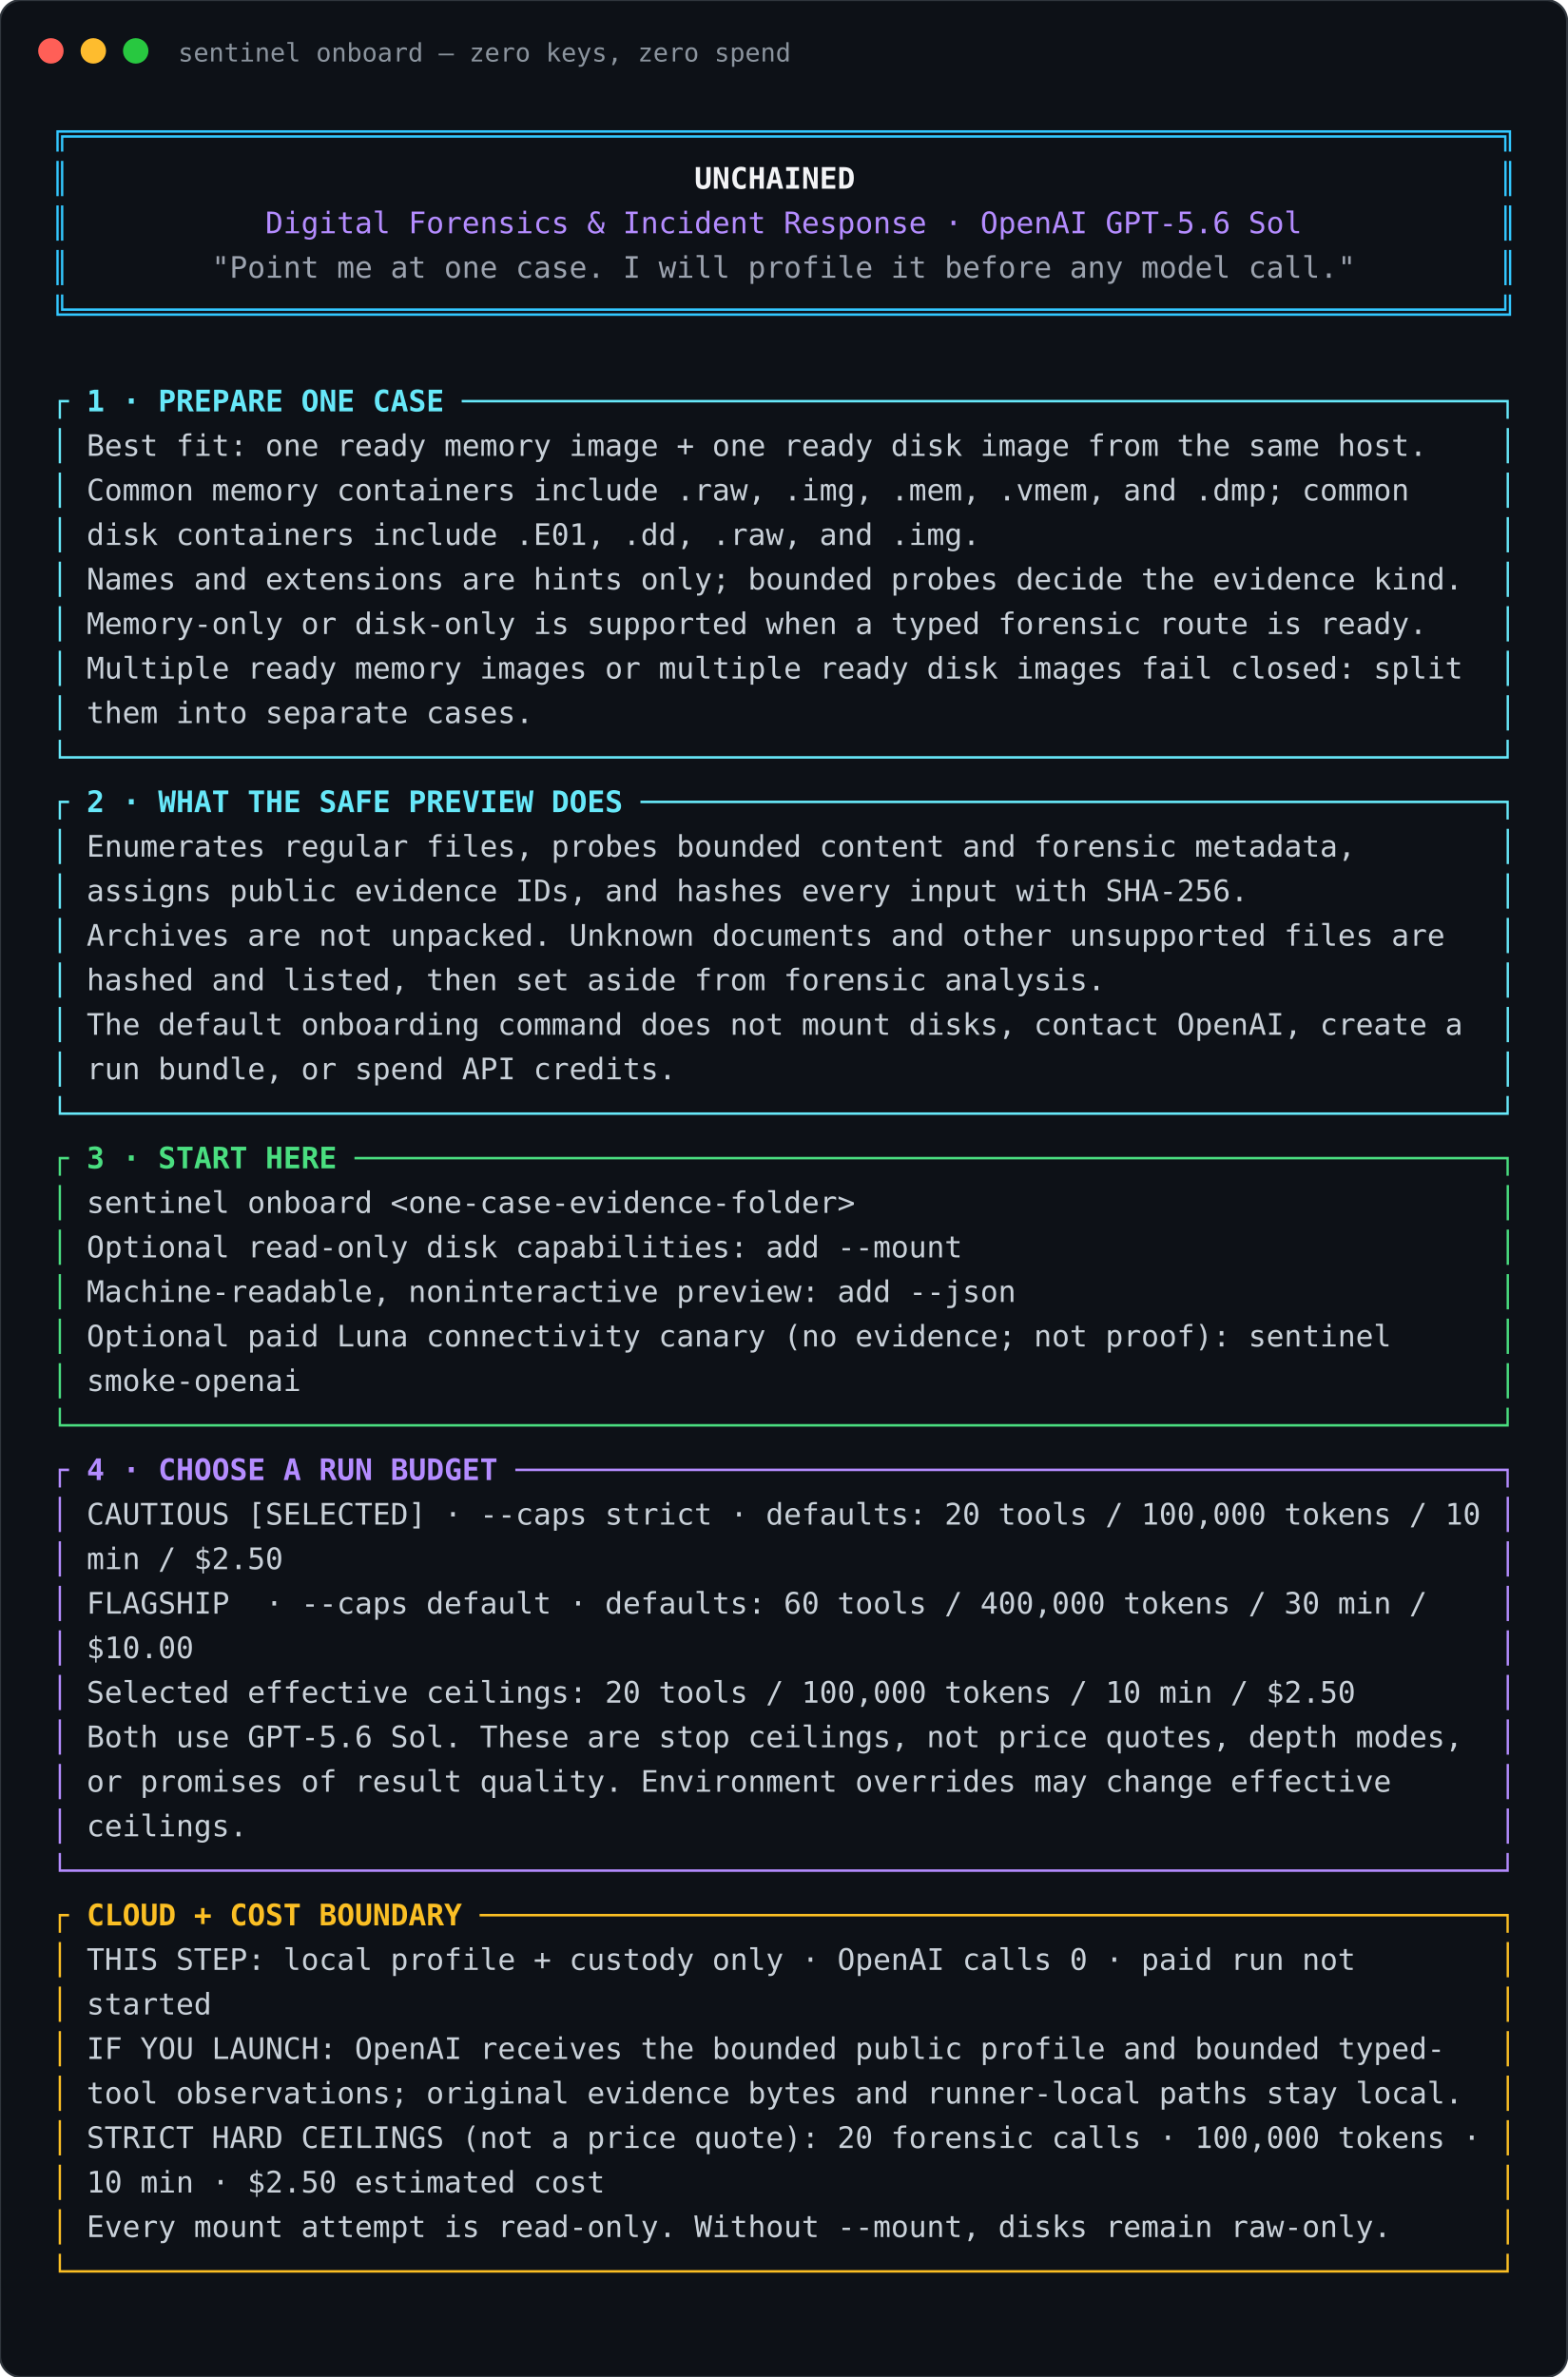
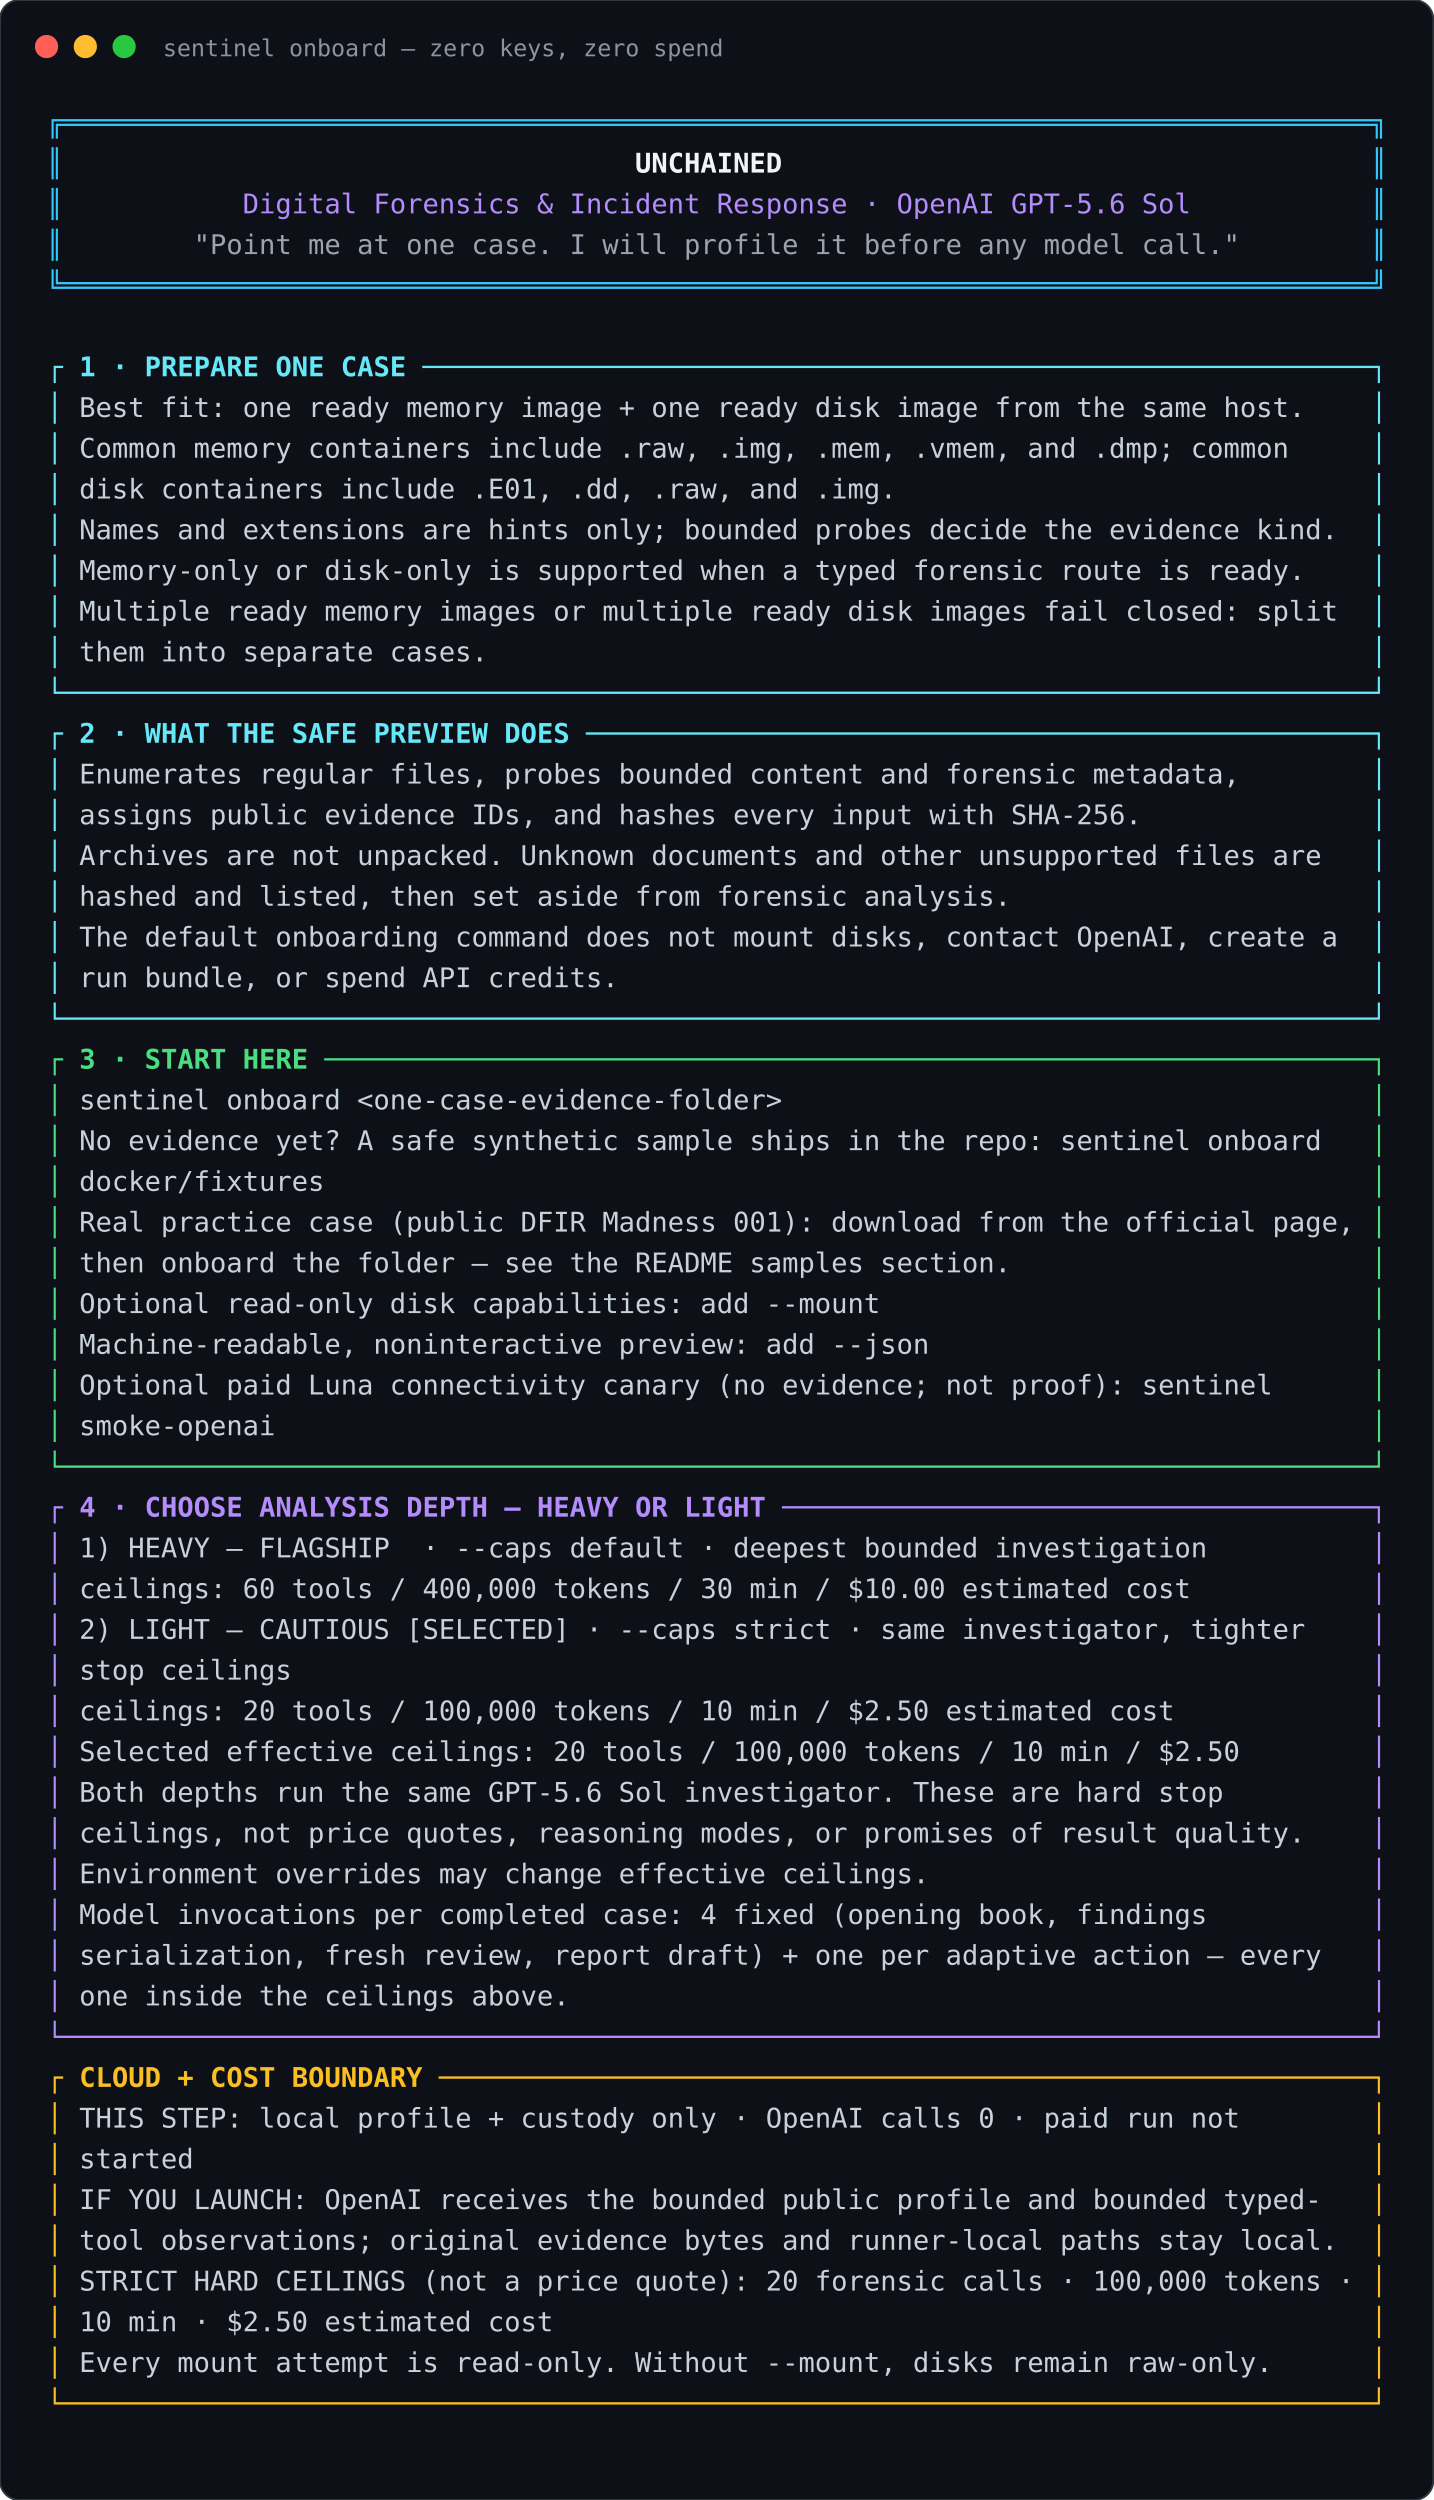
- <svg xmlns="http://www.w3.org/2000/svg" width="739" height="1121" viewBox="0 0 739 1121" font-family="ui-monospace,SFMono-Regular,Menlo,Consolas,monospace" font-size="14">
-   <rect width="739" height="1121" rx="10" fill="#0d1117" stroke="#30363d" />
+ <svg xmlns="http://www.w3.org/2000/svg" width="739" height="1289" viewBox="0 0 739 1289" font-family="ui-monospace,SFMono-Regular,Menlo,Consolas,monospace" font-size="14">
+   <rect width="739" height="1289" rx="10" fill="#0d1117" stroke="#30363d" />
  <circle cx="24" cy="24" r="6" fill="#ff5f57" />
  <circle cx="44" cy="24" r="6" fill="#febc2e" />
  <circle cx="64" cy="24" r="6" fill="#28c840" />
  <text x="84" y="29" fill="#8b949e" font-size="12">sentinel onboard — zero keys, zero spend</text>
  <text x="24.0" y="68.0" xml:space="preserve" fill="#33c7ff" font-weight="bold">╔════════════════════════════════════════════════════════════════════════════════╗</text>
  <text x="24.0" y="89.0" xml:space="preserve" fill="#33c7ff" font-weight="bold">║</text>
  <text x="32.4" y="89.0" xml:space="preserve" fill="#f3f4f6" font-weight="bold">                                   UNCHAINED                                    </text>
  <text x="706.8" y="89.0" xml:space="preserve" fill="#33c7ff" font-weight="bold">║</text>
  <text x="24.0" y="110.0" xml:space="preserve" fill="#33c7ff" font-weight="bold">║</text>
  <text x="32.4" y="110.0" xml:space="preserve" fill="#b48cff">           Digital Forensics &amp; Incident Response · OpenAI GPT-5.6 Sol           </text>
  <text x="706.8" y="110.0" xml:space="preserve" fill="#33c7ff" font-weight="bold">║</text>
  <text x="24.0" y="131.0" xml:space="preserve" fill="#33c7ff" font-weight="bold">║</text>
  <text x="32.4" y="131.0" xml:space="preserve" fill="#9ca3af">        "Point me at one case. I will profile it before any model call."        </text>
  <text x="706.8" y="131.0" xml:space="preserve" fill="#33c7ff" font-weight="bold">║</text>
  <text x="24.0" y="152.0" xml:space="preserve" fill="#33c7ff" font-weight="bold">╚════════════════════════════════════════════════════════════════════════════════╝</text>
  <text x="24.0" y="194.0" xml:space="preserve" fill="#67e8f9" font-weight="bold">┌ 1 · PREPARE ONE CASE ──────────────────────────────────────────────────────────┐</text>
  <text x="24.0" y="215.0" xml:space="preserve" fill="#67e8f9">│</text>
  <text x="32.4" y="215.0" xml:space="preserve" fill="#c9d1d9"> Best fit: one ready memory image + one ready disk image from the same host.    </text>
  <text x="706.8" y="215.0" xml:space="preserve" fill="#67e8f9">│</text>
  <text x="24.0" y="236.0" xml:space="preserve" fill="#67e8f9">│</text>
  <text x="32.4" y="236.0" xml:space="preserve" fill="#c9d1d9"> Common memory containers include .raw, .img, .mem, .vmem, and .dmp; common     </text>
  <text x="706.8" y="236.0" xml:space="preserve" fill="#67e8f9">│</text>
  <text x="24.0" y="257.0" xml:space="preserve" fill="#67e8f9">│</text>
  <text x="32.4" y="257.0" xml:space="preserve" fill="#c9d1d9"> disk containers include .E01, .dd, .raw, and .img.                             </text>
  <text x="706.8" y="257.0" xml:space="preserve" fill="#67e8f9">│</text>
  <text x="24.0" y="278.0" xml:space="preserve" fill="#67e8f9">│</text>
  <text x="32.4" y="278.0" xml:space="preserve" fill="#c9d1d9"> Names and extensions are hints only; bounded probes decide the evidence kind.  </text>
  <text x="706.8" y="278.0" xml:space="preserve" fill="#67e8f9">│</text>
  <text x="24.0" y="299.0" xml:space="preserve" fill="#67e8f9">│</text>
  <text x="32.4" y="299.0" xml:space="preserve" fill="#c9d1d9"> Memory-only or disk-only is supported when a typed forensic route is ready.    </text>
  <text x="706.8" y="299.0" xml:space="preserve" fill="#67e8f9">│</text>
  <text x="24.0" y="320.0" xml:space="preserve" fill="#67e8f9">│</text>
  <text x="32.4" y="320.0" xml:space="preserve" fill="#c9d1d9"> Multiple ready memory images or multiple ready disk images fail closed: split  </text>
  <text x="706.8" y="320.0" xml:space="preserve" fill="#67e8f9">│</text>
  <text x="24.0" y="341.0" xml:space="preserve" fill="#67e8f9">│</text>
  <text x="32.4" y="341.0" xml:space="preserve" fill="#c9d1d9"> them into separate cases.                                                      </text>
  <text x="706.8" y="341.0" xml:space="preserve" fill="#67e8f9">│</text>
  <text x="24.0" y="362.0" xml:space="preserve" fill="#67e8f9">└────────────────────────────────────────────────────────────────────────────────┘</text>
  <text x="24.0" y="383.0" xml:space="preserve" fill="#67e8f9" font-weight="bold">┌ 2 · WHAT THE SAFE PREVIEW DOES ────────────────────────────────────────────────┐</text>
  <text x="24.0" y="404.0" xml:space="preserve" fill="#67e8f9">│</text>
  <text x="32.4" y="404.0" xml:space="preserve" fill="#c9d1d9"> Enumerates regular files, probes bounded content and forensic metadata,        </text>
  <text x="706.8" y="404.0" xml:space="preserve" fill="#67e8f9">│</text>
  <text x="24.0" y="425.0" xml:space="preserve" fill="#67e8f9">│</text>
  <text x="32.4" y="425.0" xml:space="preserve" fill="#c9d1d9"> assigns public evidence IDs, and hashes every input with SHA-256.              </text>
  <text x="706.8" y="425.0" xml:space="preserve" fill="#67e8f9">│</text>
  <text x="24.0" y="446.0" xml:space="preserve" fill="#67e8f9">│</text>
  <text x="32.4" y="446.0" xml:space="preserve" fill="#c9d1d9"> Archives are not unpacked. Unknown documents and other unsupported files are   </text>
  <text x="706.8" y="446.0" xml:space="preserve" fill="#67e8f9">│</text>
  <text x="24.0" y="467.0" xml:space="preserve" fill="#67e8f9">│</text>
  <text x="32.4" y="467.0" xml:space="preserve" fill="#c9d1d9"> hashed and listed, then set aside from forensic analysis.                      </text>
  <text x="706.8" y="467.0" xml:space="preserve" fill="#67e8f9">│</text>
  <text x="24.0" y="488.0" xml:space="preserve" fill="#67e8f9">│</text>
  <text x="32.4" y="488.0" xml:space="preserve" fill="#c9d1d9"> The default onboarding command does not mount disks, contact OpenAI, create a  </text>
  <text x="706.8" y="488.0" xml:space="preserve" fill="#67e8f9">│</text>
  <text x="24.0" y="509.0" xml:space="preserve" fill="#67e8f9">│</text>
  <text x="32.4" y="509.0" xml:space="preserve" fill="#c9d1d9"> run bundle, or spend API credits.                                              </text>
  <text x="706.8" y="509.0" xml:space="preserve" fill="#67e8f9">│</text>
  <text x="24.0" y="530.0" xml:space="preserve" fill="#67e8f9">└────────────────────────────────────────────────────────────────────────────────┘</text>
  <text x="24.0" y="551.0" xml:space="preserve" fill="#4ade80" font-weight="bold">┌ 3 · START HERE ────────────────────────────────────────────────────────────────┐</text>
  <text x="24.0" y="572.0" xml:space="preserve" fill="#4ade80">│</text>
  <text x="32.4" y="572.0" xml:space="preserve" fill="#c9d1d9"> sentinel onboard &lt;one-case-evidence-folder&gt;                                    </text>
  <text x="706.8" y="572.0" xml:space="preserve" fill="#4ade80">│</text>
  <text x="24.0" y="593.0" xml:space="preserve" fill="#4ade80">│</text>
-   <text x="32.4" y="593.0" xml:space="preserve" fill="#c9d1d9"> Optional read-only disk capabilities: add --mount                              </text>
+   <text x="32.4" y="593.0" xml:space="preserve" fill="#c9d1d9"> No evidence yet? A safe synthetic sample ships in the repo: sentinel onboard   </text>
  <text x="706.8" y="593.0" xml:space="preserve" fill="#4ade80">│</text>
  <text x="24.0" y="614.0" xml:space="preserve" fill="#4ade80">│</text>
-   <text x="32.4" y="614.0" xml:space="preserve" fill="#c9d1d9"> Machine-readable, noninteractive preview: add --json                           </text>
+   <text x="32.4" y="614.0" xml:space="preserve" fill="#c9d1d9"> docker/fixtures                                                                </text>
  <text x="706.8" y="614.0" xml:space="preserve" fill="#4ade80">│</text>
  <text x="24.0" y="635.0" xml:space="preserve" fill="#4ade80">│</text>
-   <text x="32.4" y="635.0" xml:space="preserve" fill="#c9d1d9"> Optional paid Luna connectivity canary (no evidence; not proof): sentinel      </text>
+   <text x="32.4" y="635.0" xml:space="preserve" fill="#c9d1d9"> Real practice case (public DFIR Madness 001): download from the official page, </text>
  <text x="706.8" y="635.0" xml:space="preserve" fill="#4ade80">│</text>
  <text x="24.0" y="656.0" xml:space="preserve" fill="#4ade80">│</text>
-   <text x="32.4" y="656.0" xml:space="preserve" fill="#c9d1d9"> smoke-openai                                                                   </text>
+   <text x="32.4" y="656.0" xml:space="preserve" fill="#c9d1d9"> then onboard the folder — see the README samples section.                      </text>
  <text x="706.8" y="656.0" xml:space="preserve" fill="#4ade80">│</text>
-   <text x="24.0" y="677.0" xml:space="preserve" fill="#4ade80">└────────────────────────────────────────────────────────────────────────────────┘</text>
-   <text x="24.0" y="698.0" xml:space="preserve" fill="#b48cff" font-weight="bold">┌ 4 · CHOOSE A RUN BUDGET ───────────────────────────────────────────────────────┐</text>
-   <text x="24.0" y="719.0" xml:space="preserve" fill="#b48cff">│</text>
-   <text x="32.4" y="719.0" xml:space="preserve" fill="#c9d1d9"> CAUTIOUS [SELECTED] · --caps strict · defaults: 20 tools / 100,000 tokens / 10 </text>
-   <text x="706.8" y="719.0" xml:space="preserve" fill="#b48cff">│</text>
-   <text x="24.0" y="740.0" xml:space="preserve" fill="#b48cff">│</text>
-   <text x="32.4" y="740.0" xml:space="preserve" fill="#c9d1d9"> min / $2.50                                                                    </text>
-   <text x="706.8" y="740.0" xml:space="preserve" fill="#b48cff">│</text>
-   <text x="24.0" y="761.0" xml:space="preserve" fill="#b48cff">│</text>
-   <text x="32.4" y="761.0" xml:space="preserve" fill="#c9d1d9"> FLAGSHIP  · --caps default · defaults: 60 tools / 400,000 tokens / 30 min /    </text>
-   <text x="706.8" y="761.0" xml:space="preserve" fill="#b48cff">│</text>
-   <text x="24.0" y="782.0" xml:space="preserve" fill="#b48cff">│</text>
-   <text x="32.4" y="782.0" xml:space="preserve" fill="#c9d1d9"> $10.00                                                                         </text>
-   <text x="706.8" y="782.0" xml:space="preserve" fill="#b48cff">│</text>
+   <text x="24.0" y="677.0" xml:space="preserve" fill="#4ade80">│</text>
+   <text x="32.4" y="677.0" xml:space="preserve" fill="#c9d1d9"> Optional read-only disk capabilities: add --mount                              </text>
+   <text x="706.8" y="677.0" xml:space="preserve" fill="#4ade80">│</text>
+   <text x="24.0" y="698.0" xml:space="preserve" fill="#4ade80">│</text>
+   <text x="32.4" y="698.0" xml:space="preserve" fill="#c9d1d9"> Machine-readable, noninteractive preview: add --json                           </text>
+   <text x="706.8" y="698.0" xml:space="preserve" fill="#4ade80">│</text>
+   <text x="24.0" y="719.0" xml:space="preserve" fill="#4ade80">│</text>
+   <text x="32.4" y="719.0" xml:space="preserve" fill="#c9d1d9"> Optional paid Luna connectivity canary (no evidence; not proof): sentinel      </text>
+   <text x="706.8" y="719.0" xml:space="preserve" fill="#4ade80">│</text>
+   <text x="24.0" y="740.0" xml:space="preserve" fill="#4ade80">│</text>
+   <text x="32.4" y="740.0" xml:space="preserve" fill="#c9d1d9"> smoke-openai                                                                   </text>
+   <text x="706.8" y="740.0" xml:space="preserve" fill="#4ade80">│</text>
+   <text x="24.0" y="761.0" xml:space="preserve" fill="#4ade80">└────────────────────────────────────────────────────────────────────────────────┘</text>
+   <text x="24.0" y="782.0" xml:space="preserve" fill="#b48cff" font-weight="bold">┌ 4 · CHOOSE ANALYSIS DEPTH — HEAVY OR LIGHT ────────────────────────────────────┐</text>
  <text x="24.0" y="803.0" xml:space="preserve" fill="#b48cff">│</text>
-   <text x="32.4" y="803.0" xml:space="preserve" fill="#c9d1d9"> Selected effective ceilings: 20 tools / 100,000 tokens / 10 min / $2.50        </text>
+   <text x="32.4" y="803.0" xml:space="preserve" fill="#c9d1d9"> 1) HEAVY — FLAGSHIP  · --caps default · deepest bounded investigation          </text>
  <text x="706.8" y="803.0" xml:space="preserve" fill="#b48cff">│</text>
  <text x="24.0" y="824.0" xml:space="preserve" fill="#b48cff">│</text>
-   <text x="32.4" y="824.0" xml:space="preserve" fill="#c9d1d9"> Both use GPT-5.6 Sol. These are stop ceilings, not price quotes, depth modes,  </text>
+   <text x="32.4" y="824.0" xml:space="preserve" fill="#c9d1d9"> ceilings: 60 tools / 400,000 tokens / 30 min / $10.00 estimated cost           </text>
  <text x="706.8" y="824.0" xml:space="preserve" fill="#b48cff">│</text>
  <text x="24.0" y="845.0" xml:space="preserve" fill="#b48cff">│</text>
-   <text x="32.4" y="845.0" xml:space="preserve" fill="#c9d1d9"> or promises of result quality. Environment overrides may change effective      </text>
+   <text x="32.4" y="845.0" xml:space="preserve" fill="#c9d1d9"> 2) LIGHT — CAUTIOUS [SELECTED] · --caps strict · same investigator, tighter    </text>
  <text x="706.8" y="845.0" xml:space="preserve" fill="#b48cff">│</text>
  <text x="24.0" y="866.0" xml:space="preserve" fill="#b48cff">│</text>
-   <text x="32.4" y="866.0" xml:space="preserve" fill="#c9d1d9"> ceilings.                                                                      </text>
+   <text x="32.4" y="866.0" xml:space="preserve" fill="#c9d1d9"> stop ceilings                                                                  </text>
  <text x="706.8" y="866.0" xml:space="preserve" fill="#b48cff">│</text>
-   <text x="24.0" y="887.0" xml:space="preserve" fill="#b48cff">└────────────────────────────────────────────────────────────────────────────────┘</text>
-   <text x="24.0" y="908.0" xml:space="preserve" fill="#fbbf24" font-weight="bold">┌ CLOUD + COST BOUNDARY ─────────────────────────────────────────────────────────┐</text>
-   <text x="24.0" y="929.0" xml:space="preserve" fill="#fbbf24">│</text>
-   <text x="32.4" y="929.0" xml:space="preserve" fill="#c9d1d9"> THIS STEP: local profile + custody only · OpenAI calls 0 · paid run not        </text>
-   <text x="706.8" y="929.0" xml:space="preserve" fill="#fbbf24">│</text>
-   <text x="24.0" y="950.0" xml:space="preserve" fill="#fbbf24">│</text>
-   <text x="32.4" y="950.0" xml:space="preserve" fill="#c9d1d9"> started                                                                        </text>
-   <text x="706.8" y="950.0" xml:space="preserve" fill="#fbbf24">│</text>
-   <text x="24.0" y="971.0" xml:space="preserve" fill="#fbbf24">│</text>
-   <text x="32.4" y="971.0" xml:space="preserve" fill="#c9d1d9"> IF YOU LAUNCH: OpenAI receives the bounded public profile and bounded typed-   </text>
-   <text x="706.8" y="971.0" xml:space="preserve" fill="#fbbf24">│</text>
-   <text x="24.0" y="992.0" xml:space="preserve" fill="#fbbf24">│</text>
-   <text x="32.4" y="992.0" xml:space="preserve" fill="#c9d1d9"> tool observations; original evidence bytes and runner-local paths stay local.  </text>
-   <text x="706.8" y="992.0" xml:space="preserve" fill="#fbbf24">│</text>
-   <text x="24.0" y="1013.0" xml:space="preserve" fill="#fbbf24">│</text>
-   <text x="32.4" y="1013.0" xml:space="preserve" fill="#c9d1d9"> STRICT HARD CEILINGS (not a price quote): 20 forensic calls · 100,000 tokens · </text>
-   <text x="706.8" y="1013.0" xml:space="preserve" fill="#fbbf24">│</text>
-   <text x="24.0" y="1034.0" xml:space="preserve" fill="#fbbf24">│</text>
-   <text x="32.4" y="1034.0" xml:space="preserve" fill="#c9d1d9"> 10 min · $2.50 estimated cost                                                  </text>
-   <text x="706.8" y="1034.0" xml:space="preserve" fill="#fbbf24">│</text>
-   <text x="24.0" y="1055.0" xml:space="preserve" fill="#fbbf24">│</text>
-   <text x="32.4" y="1055.0" xml:space="preserve" fill="#c9d1d9"> Every mount attempt is read-only. Without --mount, disks remain raw-only.      </text>
-   <text x="706.8" y="1055.0" xml:space="preserve" fill="#fbbf24">│</text>
-   <text x="24.0" y="1076.0" xml:space="preserve" fill="#fbbf24">└────────────────────────────────────────────────────────────────────────────────┘</text>
+   <text x="24.0" y="887.0" xml:space="preserve" fill="#b48cff">│</text>
+   <text x="32.4" y="887.0" xml:space="preserve" fill="#c9d1d9"> ceilings: 20 tools / 100,000 tokens / 10 min / $2.50 estimated cost            </text>
+   <text x="706.8" y="887.0" xml:space="preserve" fill="#b48cff">│</text>
+   <text x="24.0" y="908.0" xml:space="preserve" fill="#b48cff">│</text>
+   <text x="32.4" y="908.0" xml:space="preserve" fill="#c9d1d9"> Selected effective ceilings: 20 tools / 100,000 tokens / 10 min / $2.50        </text>
+   <text x="706.8" y="908.0" xml:space="preserve" fill="#b48cff">│</text>
+   <text x="24.0" y="929.0" xml:space="preserve" fill="#b48cff">│</text>
+   <text x="32.4" y="929.0" xml:space="preserve" fill="#c9d1d9"> Both depths run the same GPT-5.6 Sol investigator. These are hard stop         </text>
+   <text x="706.8" y="929.0" xml:space="preserve" fill="#b48cff">│</text>
+   <text x="24.0" y="950.0" xml:space="preserve" fill="#b48cff">│</text>
+   <text x="32.4" y="950.0" xml:space="preserve" fill="#c9d1d9"> ceilings, not price quotes, reasoning modes, or promises of result quality.    </text>
+   <text x="706.8" y="950.0" xml:space="preserve" fill="#b48cff">│</text>
+   <text x="24.0" y="971.0" xml:space="preserve" fill="#b48cff">│</text>
+   <text x="32.4" y="971.0" xml:space="preserve" fill="#c9d1d9"> Environment overrides may change effective ceilings.                           </text>
+   <text x="706.8" y="971.0" xml:space="preserve" fill="#b48cff">│</text>
+   <text x="24.0" y="992.0" xml:space="preserve" fill="#b48cff">│</text>
+   <text x="32.4" y="992.0" xml:space="preserve" fill="#c9d1d9"> Model invocations per completed case: 4 fixed (opening book, findings          </text>
+   <text x="706.8" y="992.0" xml:space="preserve" fill="#b48cff">│</text>
+   <text x="24.0" y="1013.0" xml:space="preserve" fill="#b48cff">│</text>
+   <text x="32.4" y="1013.0" xml:space="preserve" fill="#c9d1d9"> serialization, fresh review, report draft) + one per adaptive action — every   </text>
+   <text x="706.8" y="1013.0" xml:space="preserve" fill="#b48cff">│</text>
+   <text x="24.0" y="1034.0" xml:space="preserve" fill="#b48cff">│</text>
+   <text x="32.4" y="1034.0" xml:space="preserve" fill="#c9d1d9"> one inside the ceilings above.                                                 </text>
+   <text x="706.8" y="1034.0" xml:space="preserve" fill="#b48cff">│</text>
+   <text x="24.0" y="1055.0" xml:space="preserve" fill="#b48cff">└────────────────────────────────────────────────────────────────────────────────┘</text>
+   <text x="24.0" y="1076.0" xml:space="preserve" fill="#fbbf24" font-weight="bold">┌ CLOUD + COST BOUNDARY ─────────────────────────────────────────────────────────┐</text>
+   <text x="24.0" y="1097.0" xml:space="preserve" fill="#fbbf24">│</text>
+   <text x="32.4" y="1097.0" xml:space="preserve" fill="#c9d1d9"> THIS STEP: local profile + custody only · OpenAI calls 0 · paid run not        </text>
+   <text x="706.8" y="1097.0" xml:space="preserve" fill="#fbbf24">│</text>
+   <text x="24.0" y="1118.0" xml:space="preserve" fill="#fbbf24">│</text>
+   <text x="32.4" y="1118.0" xml:space="preserve" fill="#c9d1d9"> started                                                                        </text>
+   <text x="706.8" y="1118.0" xml:space="preserve" fill="#fbbf24">│</text>
+   <text x="24.0" y="1139.0" xml:space="preserve" fill="#fbbf24">│</text>
+   <text x="32.4" y="1139.0" xml:space="preserve" fill="#c9d1d9"> IF YOU LAUNCH: OpenAI receives the bounded public profile and bounded typed-   </text>
+   <text x="706.8" y="1139.0" xml:space="preserve" fill="#fbbf24">│</text>
+   <text x="24.0" y="1160.0" xml:space="preserve" fill="#fbbf24">│</text>
+   <text x="32.4" y="1160.0" xml:space="preserve" fill="#c9d1d9"> tool observations; original evidence bytes and runner-local paths stay local.  </text>
+   <text x="706.8" y="1160.0" xml:space="preserve" fill="#fbbf24">│</text>
+   <text x="24.0" y="1181.0" xml:space="preserve" fill="#fbbf24">│</text>
+   <text x="32.4" y="1181.0" xml:space="preserve" fill="#c9d1d9"> STRICT HARD CEILINGS (not a price quote): 20 forensic calls · 100,000 tokens · </text>
+   <text x="706.8" y="1181.0" xml:space="preserve" fill="#fbbf24">│</text>
+   <text x="24.0" y="1202.0" xml:space="preserve" fill="#fbbf24">│</text>
+   <text x="32.4" y="1202.0" xml:space="preserve" fill="#c9d1d9"> 10 min · $2.50 estimated cost                                                  </text>
+   <text x="706.8" y="1202.0" xml:space="preserve" fill="#fbbf24">│</text>
+   <text x="24.0" y="1223.0" xml:space="preserve" fill="#fbbf24">│</text>
+   <text x="32.4" y="1223.0" xml:space="preserve" fill="#c9d1d9"> Every mount attempt is read-only. Without --mount, disks remain raw-only.      </text>
+   <text x="706.8" y="1223.0" xml:space="preserve" fill="#fbbf24">│</text>
+   <text x="24.0" y="1244.0" xml:space="preserve" fill="#fbbf24">└────────────────────────────────────────────────────────────────────────────────┘</text>
</svg>
